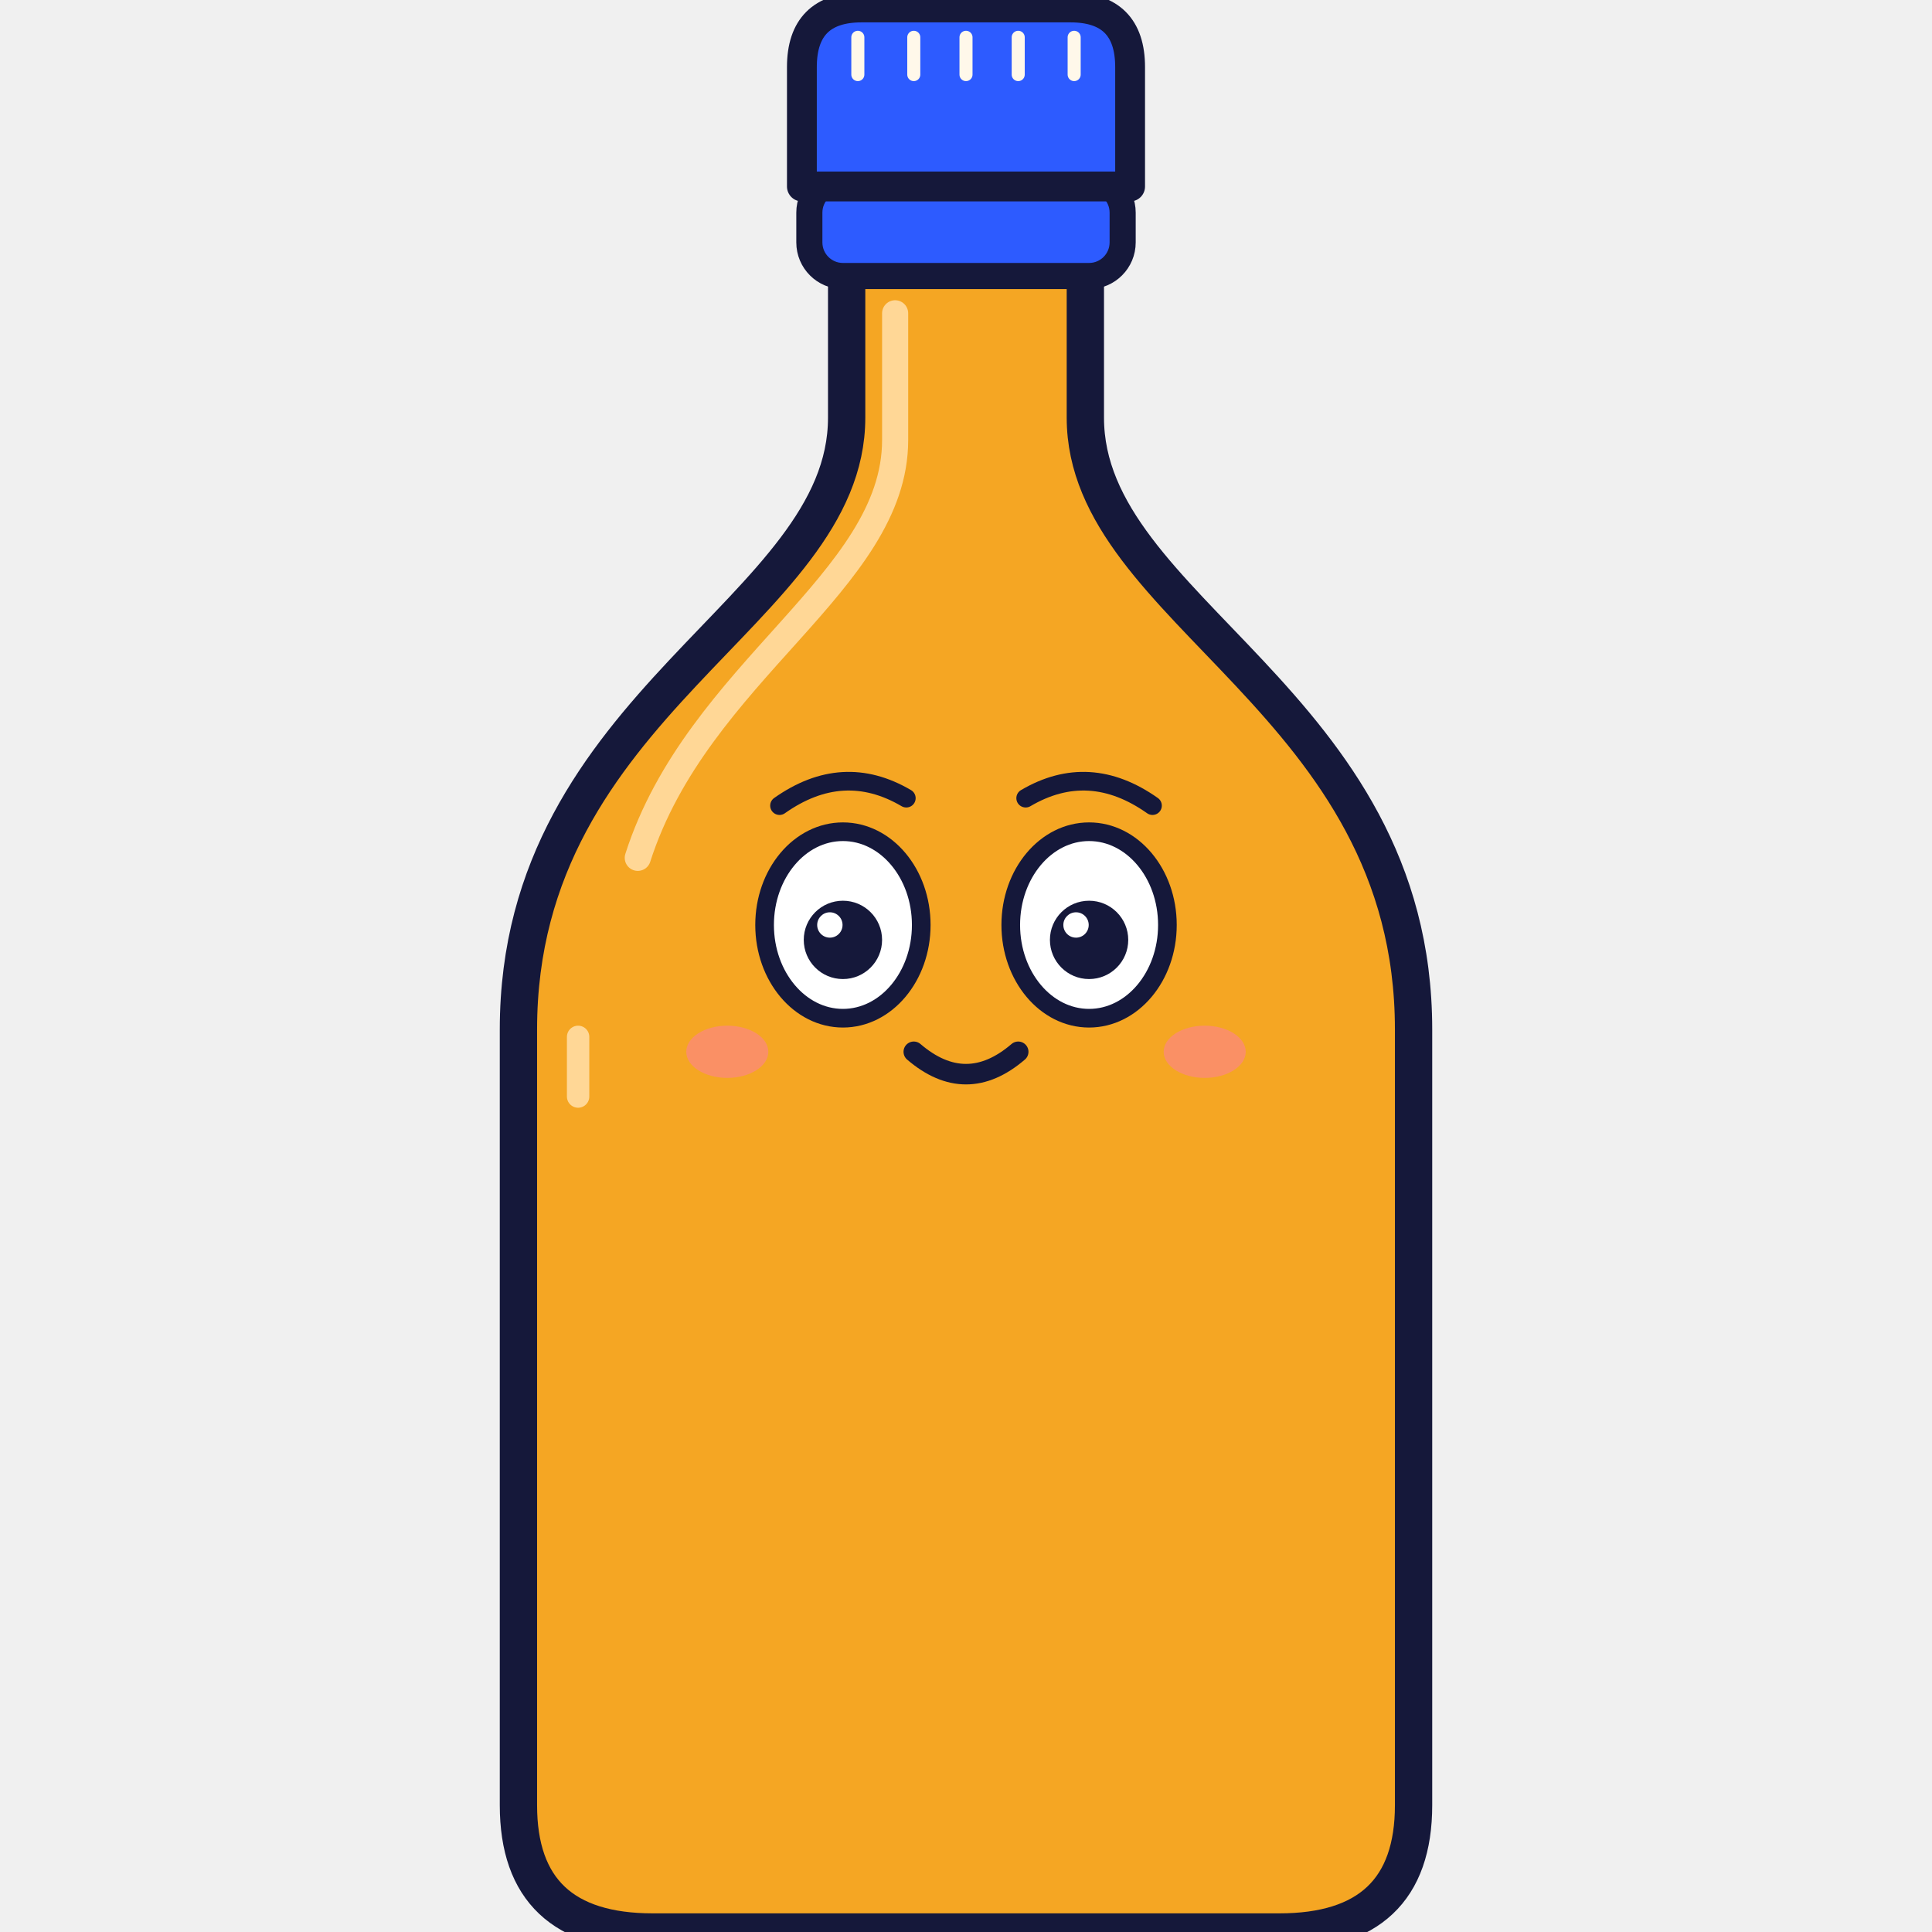
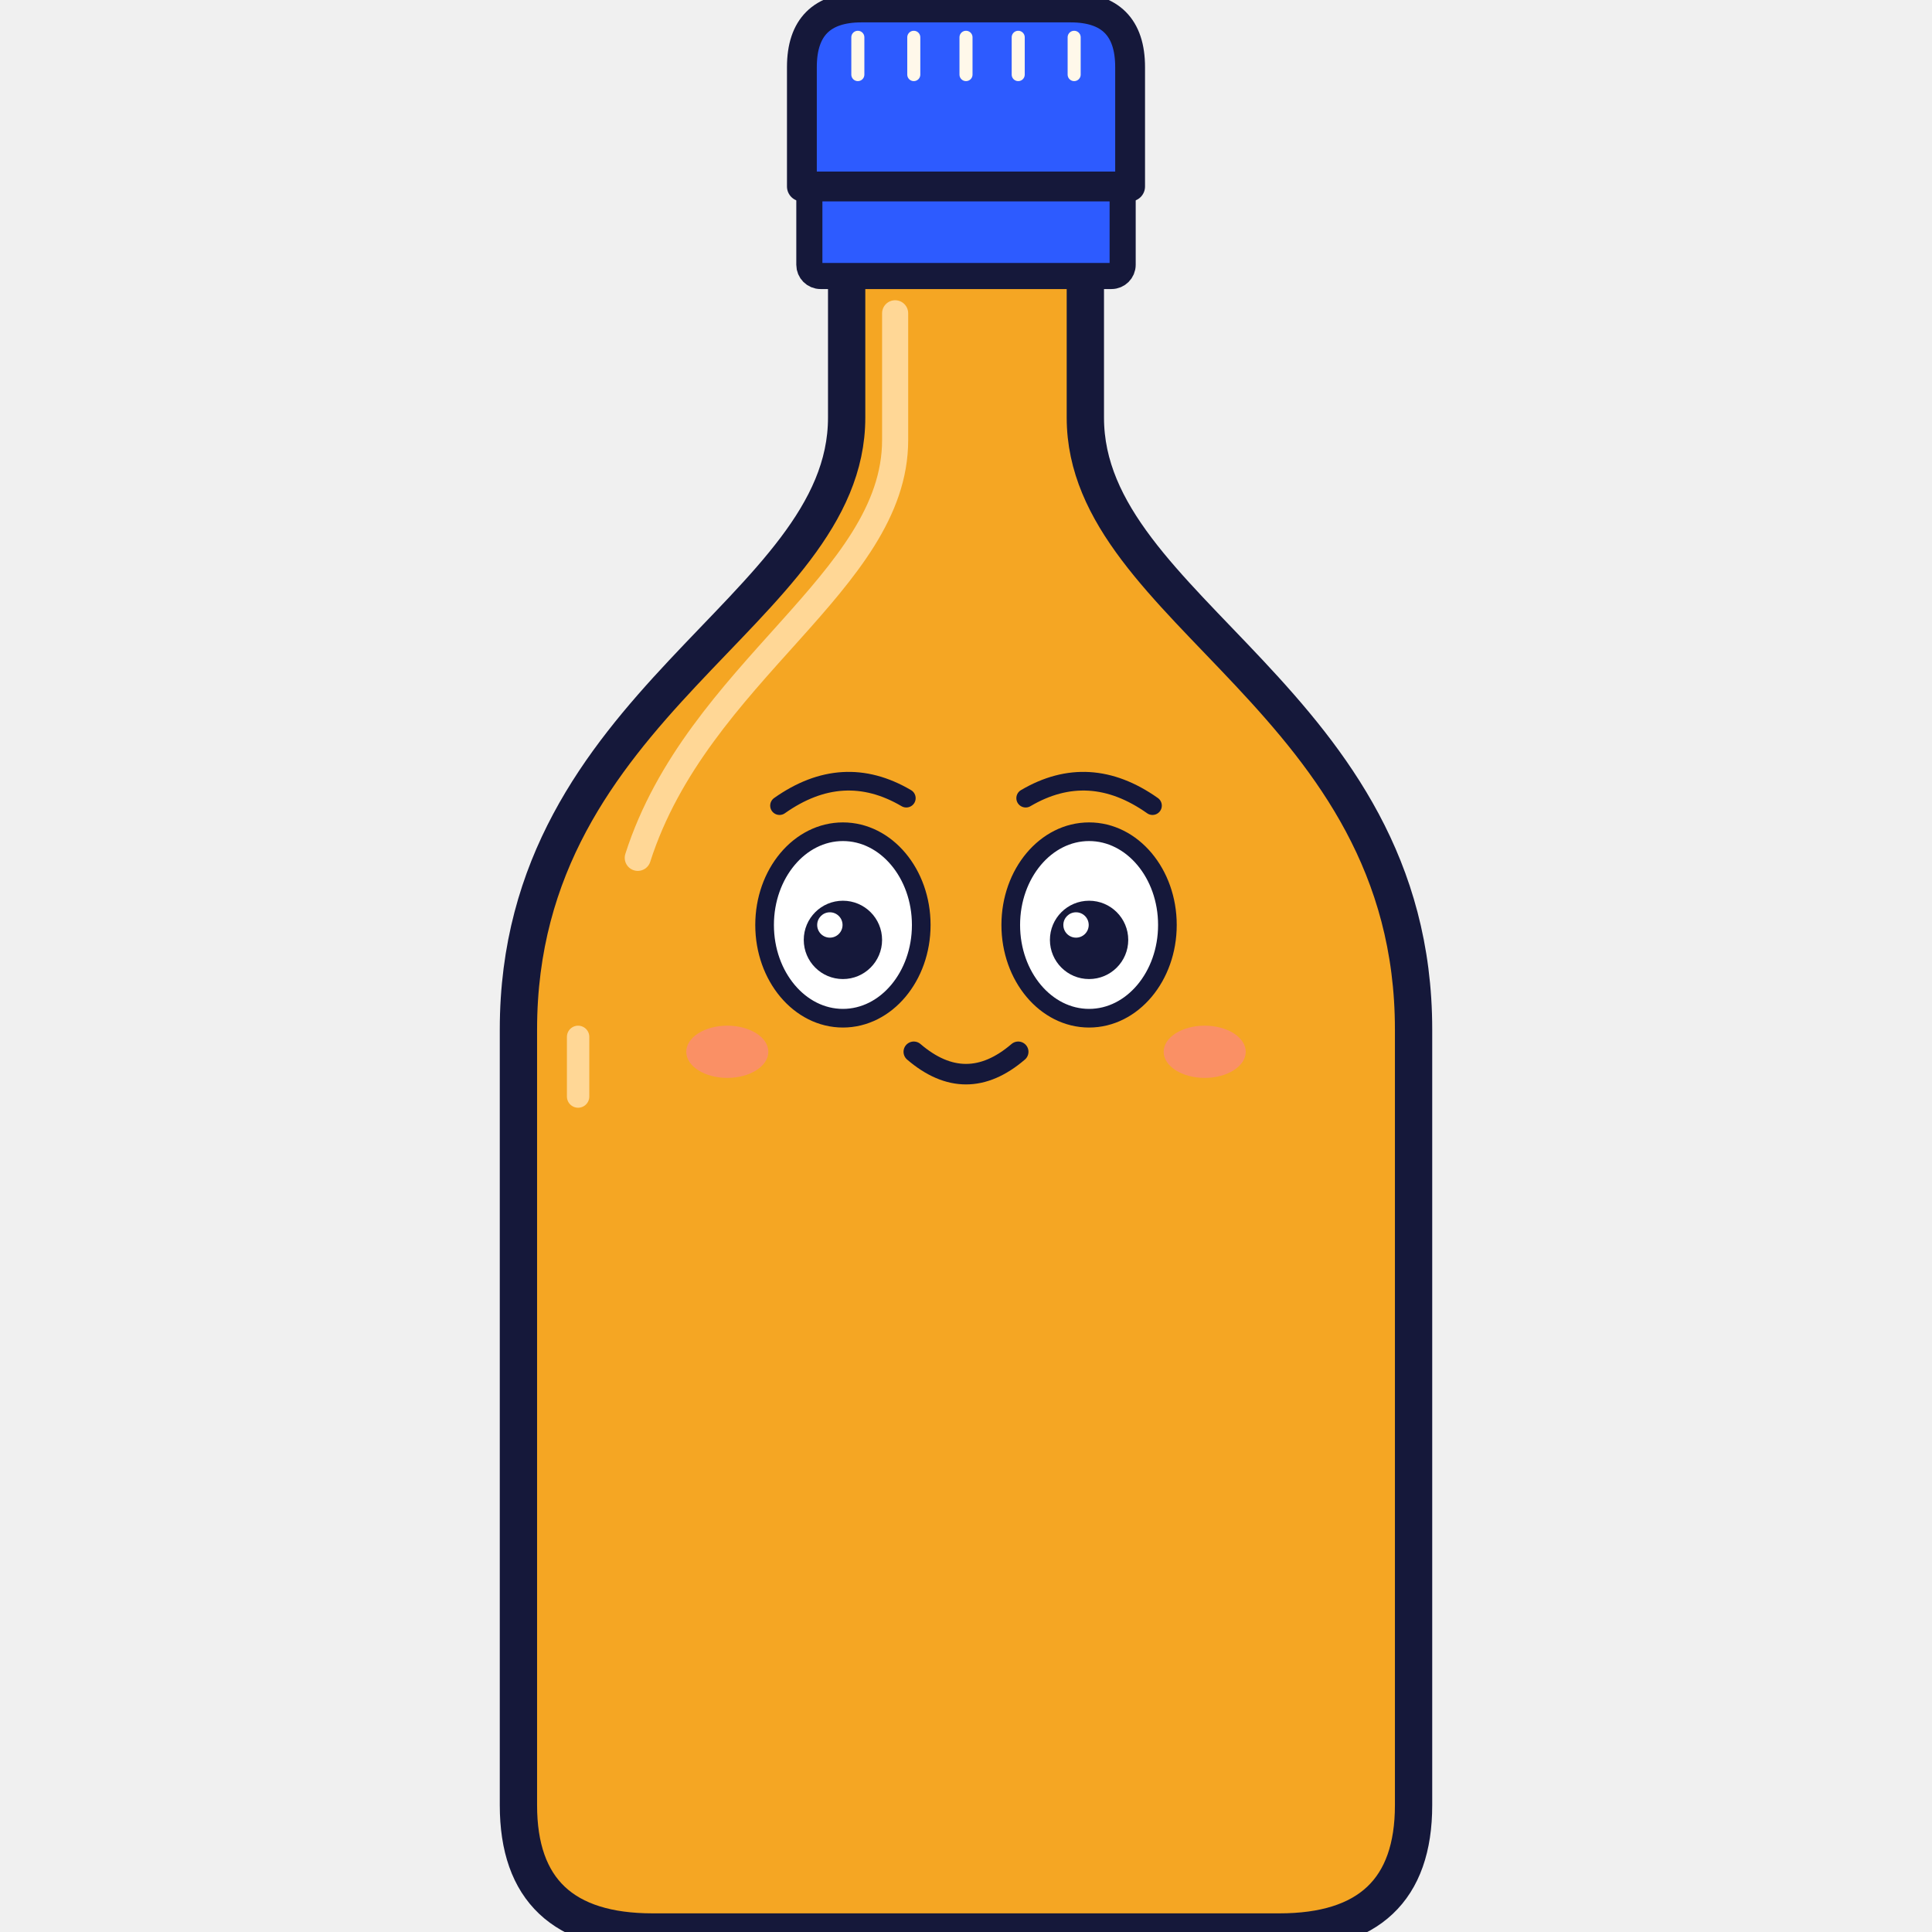
<svg xmlns="http://www.w3.org/2000/svg" viewBox="-99 16 518 518" role="img" aria-label="Tombul Dergi">
  <path d="M128 84L128 128C128 180 40 204 40 292L40 500Q40 534 76 534L244 534Q280 534 280 500L280 292C280 204 192 180 192 128L192 84Z" fill="#f5a623" stroke="#15183a" stroke-width="10" stroke-linejoin="round" />
-   <rect x="118" y="64" width="84" height="26" rx="9" fill="#2d5bff" stroke="#15183a" stroke-width="7" />
+   <rect x="118" y="64" width="84" height="26" rx="3" fill="#2d5bff" stroke="#15183a" stroke-width="7" />
  <path d="M116 66L116 34Q116 18 132 18L188 18Q204 18 204 34L204 66Z" fill="#2d5bff" stroke="#15183a" stroke-width="8" stroke-linejoin="round" />
  <path d="M131 26L131 36" fill="none" stroke="#fff8ea" stroke-width="3.5" stroke-linecap="round" stroke-linejoin="round" />
  <path d="M146 26L146 36" fill="none" stroke="#fff8ea" stroke-width="3.5" stroke-linecap="round" stroke-linejoin="round" />
  <path d="M160 26L160 36" fill="none" stroke="#fff8ea" stroke-width="3.5" stroke-linecap="round" stroke-linejoin="round" />
  <path d="M174 26L174 36" fill="none" stroke="#fff8ea" stroke-width="3.5" stroke-linecap="round" stroke-linejoin="round" />
  <path d="M189 26L189 36" fill="none" stroke="#fff8ea" stroke-width="3.5" stroke-linecap="round" stroke-linejoin="round" />
  <path d="M141 100L141 134C141 172 88 196 72 246" fill="none" stroke="#ffd796" stroke-width="7" stroke-linecap="round" stroke-linejoin="round" />
  <path d="M56 294L56 310" fill="none" stroke="#ffd796" stroke-width="6" stroke-linecap="round" stroke-linejoin="round" />
  <path d="M110 232Q127 220 144 230" fill="none" stroke="#15183a" stroke-width="5" stroke-linecap="round" stroke-linejoin="round" />
  <path d="M176 230Q193 220 210 232" fill="none" stroke="#15183a" stroke-width="5" stroke-linecap="round" stroke-linejoin="round" />
  <g class="tl-eye">
    <ellipse cx="127" cy="264" rx="21" ry="25" fill="#fff" stroke="#15183a" stroke-width="5" />
    <g class="tl-pupil">
      <circle cx="127" cy="268" r="10.5" fill="#15183a" />
      <circle cx="123.5" cy="264" r="3.4" fill="#fff" />
    </g>
  </g>
  <g class="tl-eye">
    <ellipse cx="193" cy="264" rx="21" ry="25" fill="#fff" stroke="#15183a" stroke-width="5" />
    <g class="tl-pupil">
      <circle cx="193" cy="268" r="10.5" fill="#15183a" />
      <circle cx="189.5" cy="264" r="3.4" fill="#fff" />
    </g>
  </g>
  <ellipse cx="96" cy="298" rx="11" ry="7" fill="#ff7aa8" opacity=".5" />
  <ellipse cx="224" cy="298" rx="11" ry="7" fill="#ff7aa8" opacity=".5" />
  <path d="M146 298Q160 310 174 298" fill="none" stroke="#15183a" stroke-width="5.5" stroke-linecap="round" stroke-linejoin="round" />
</svg>
